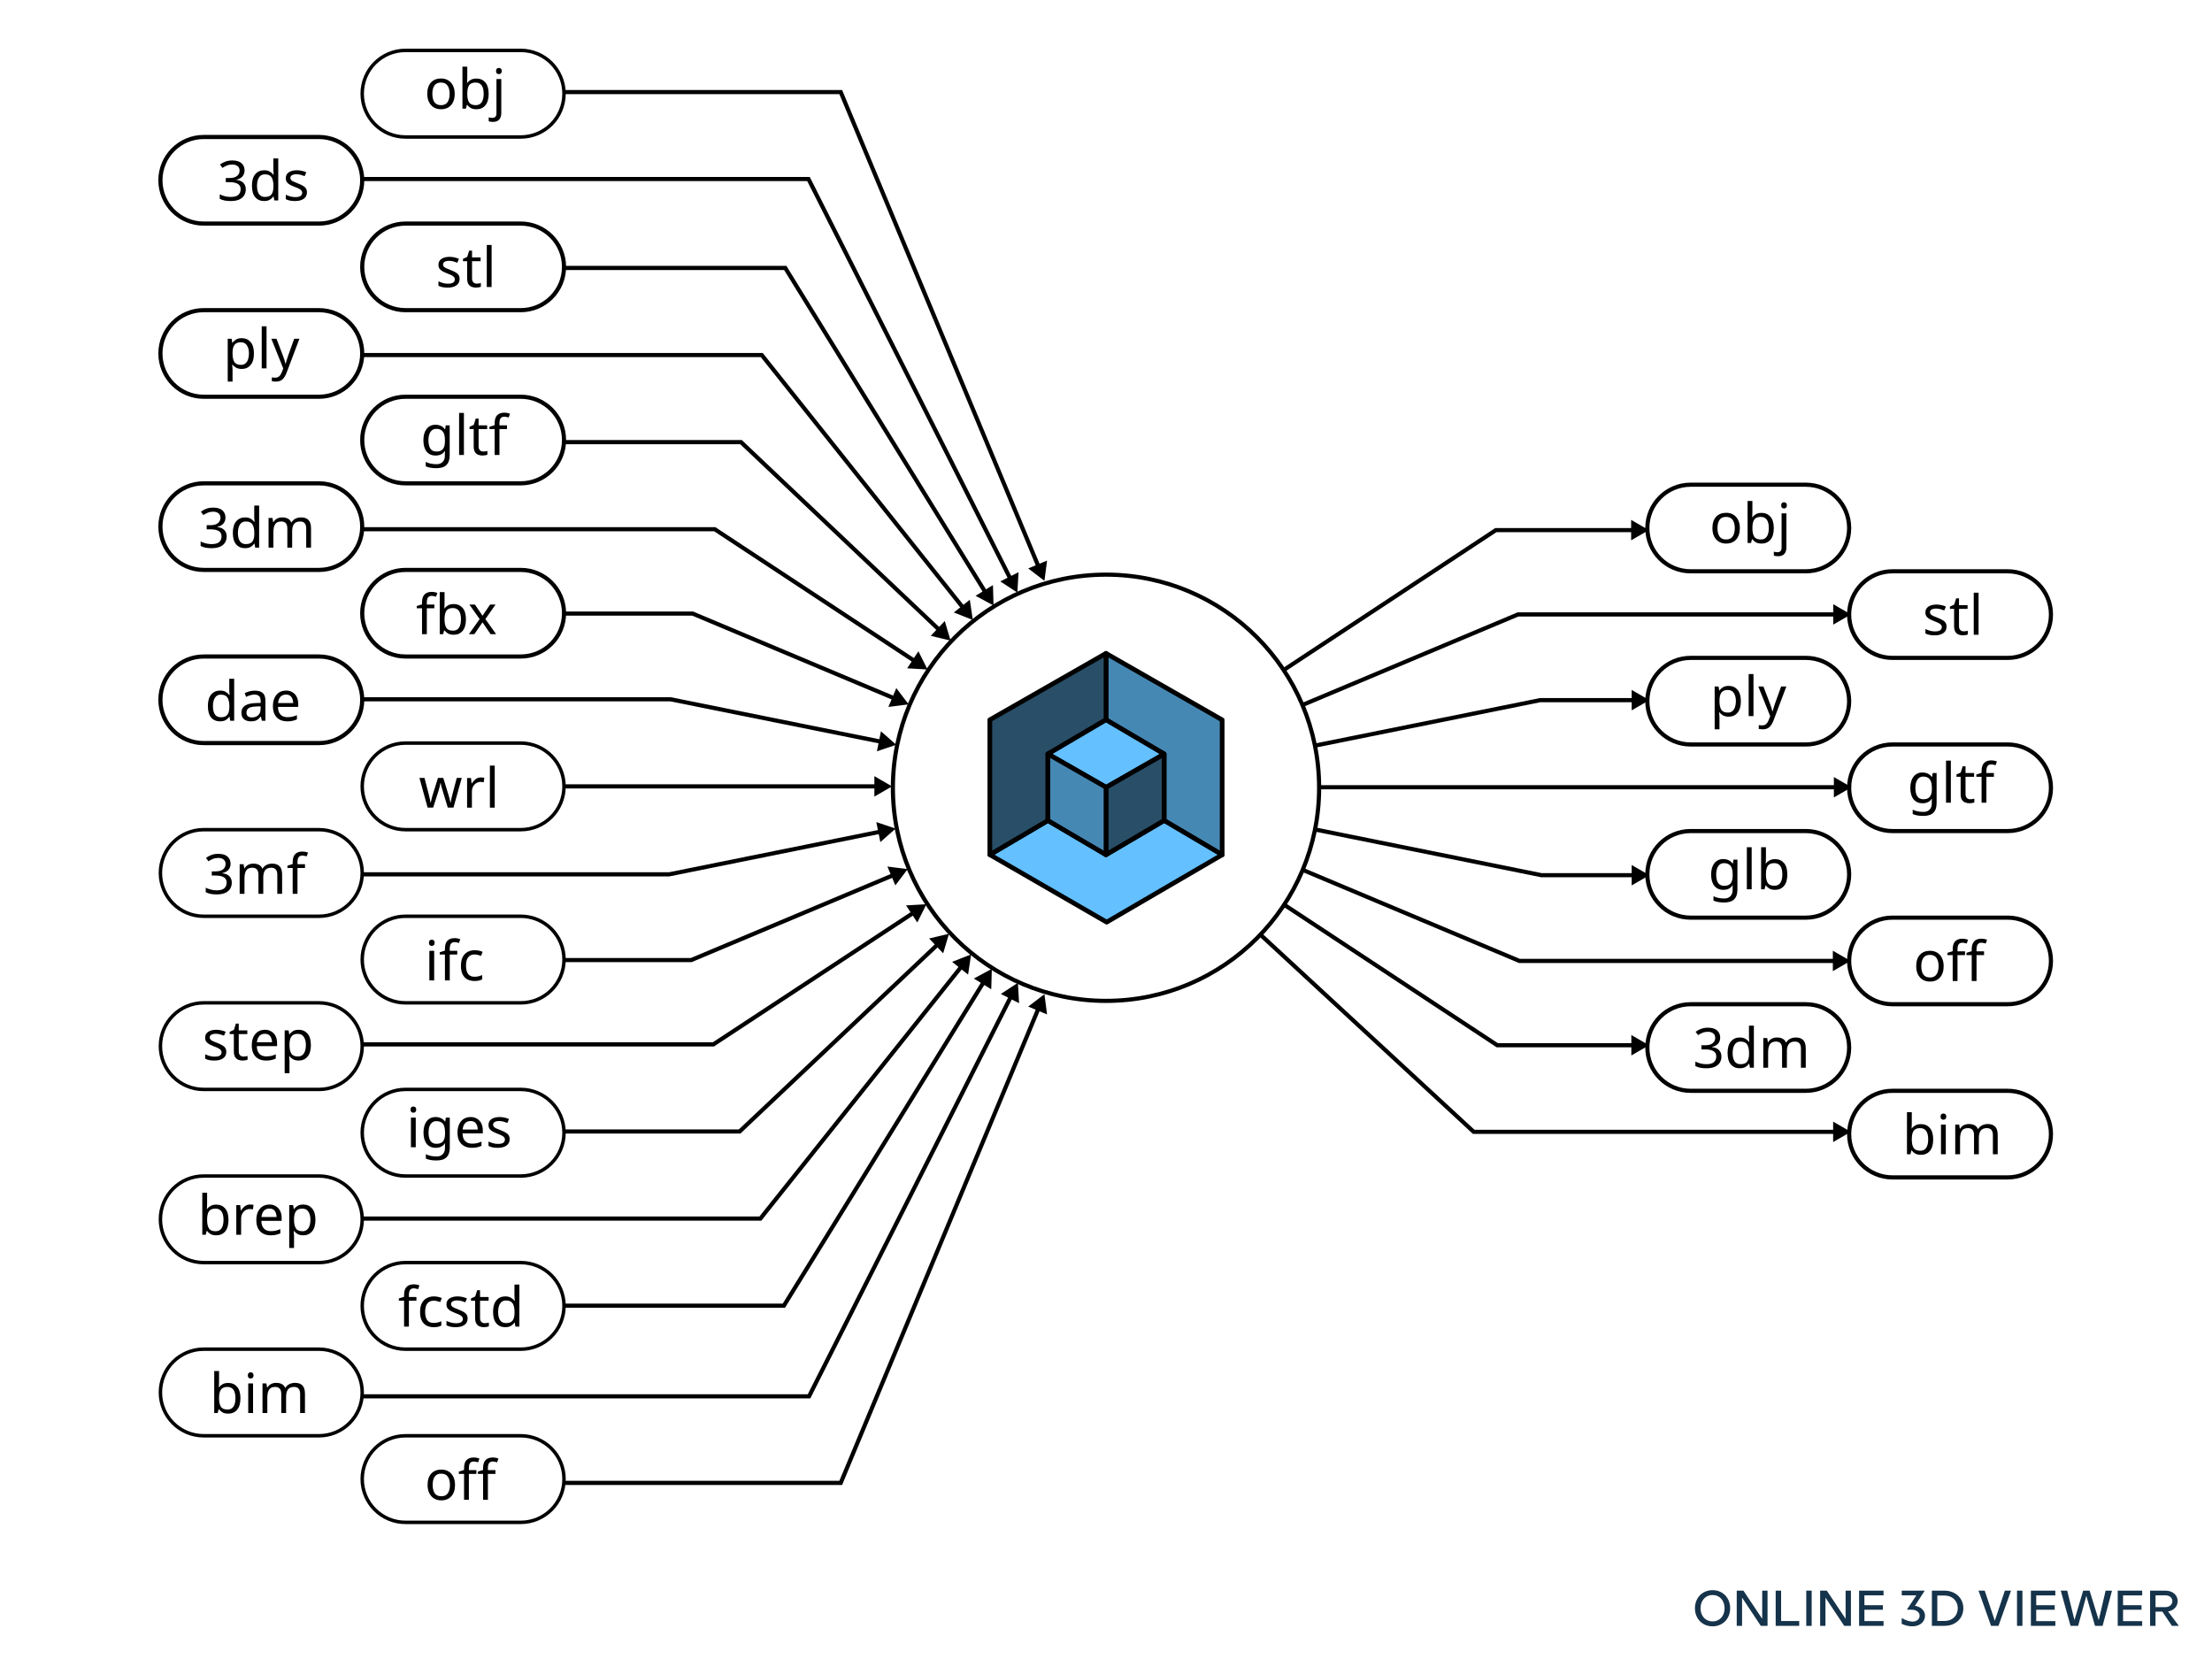
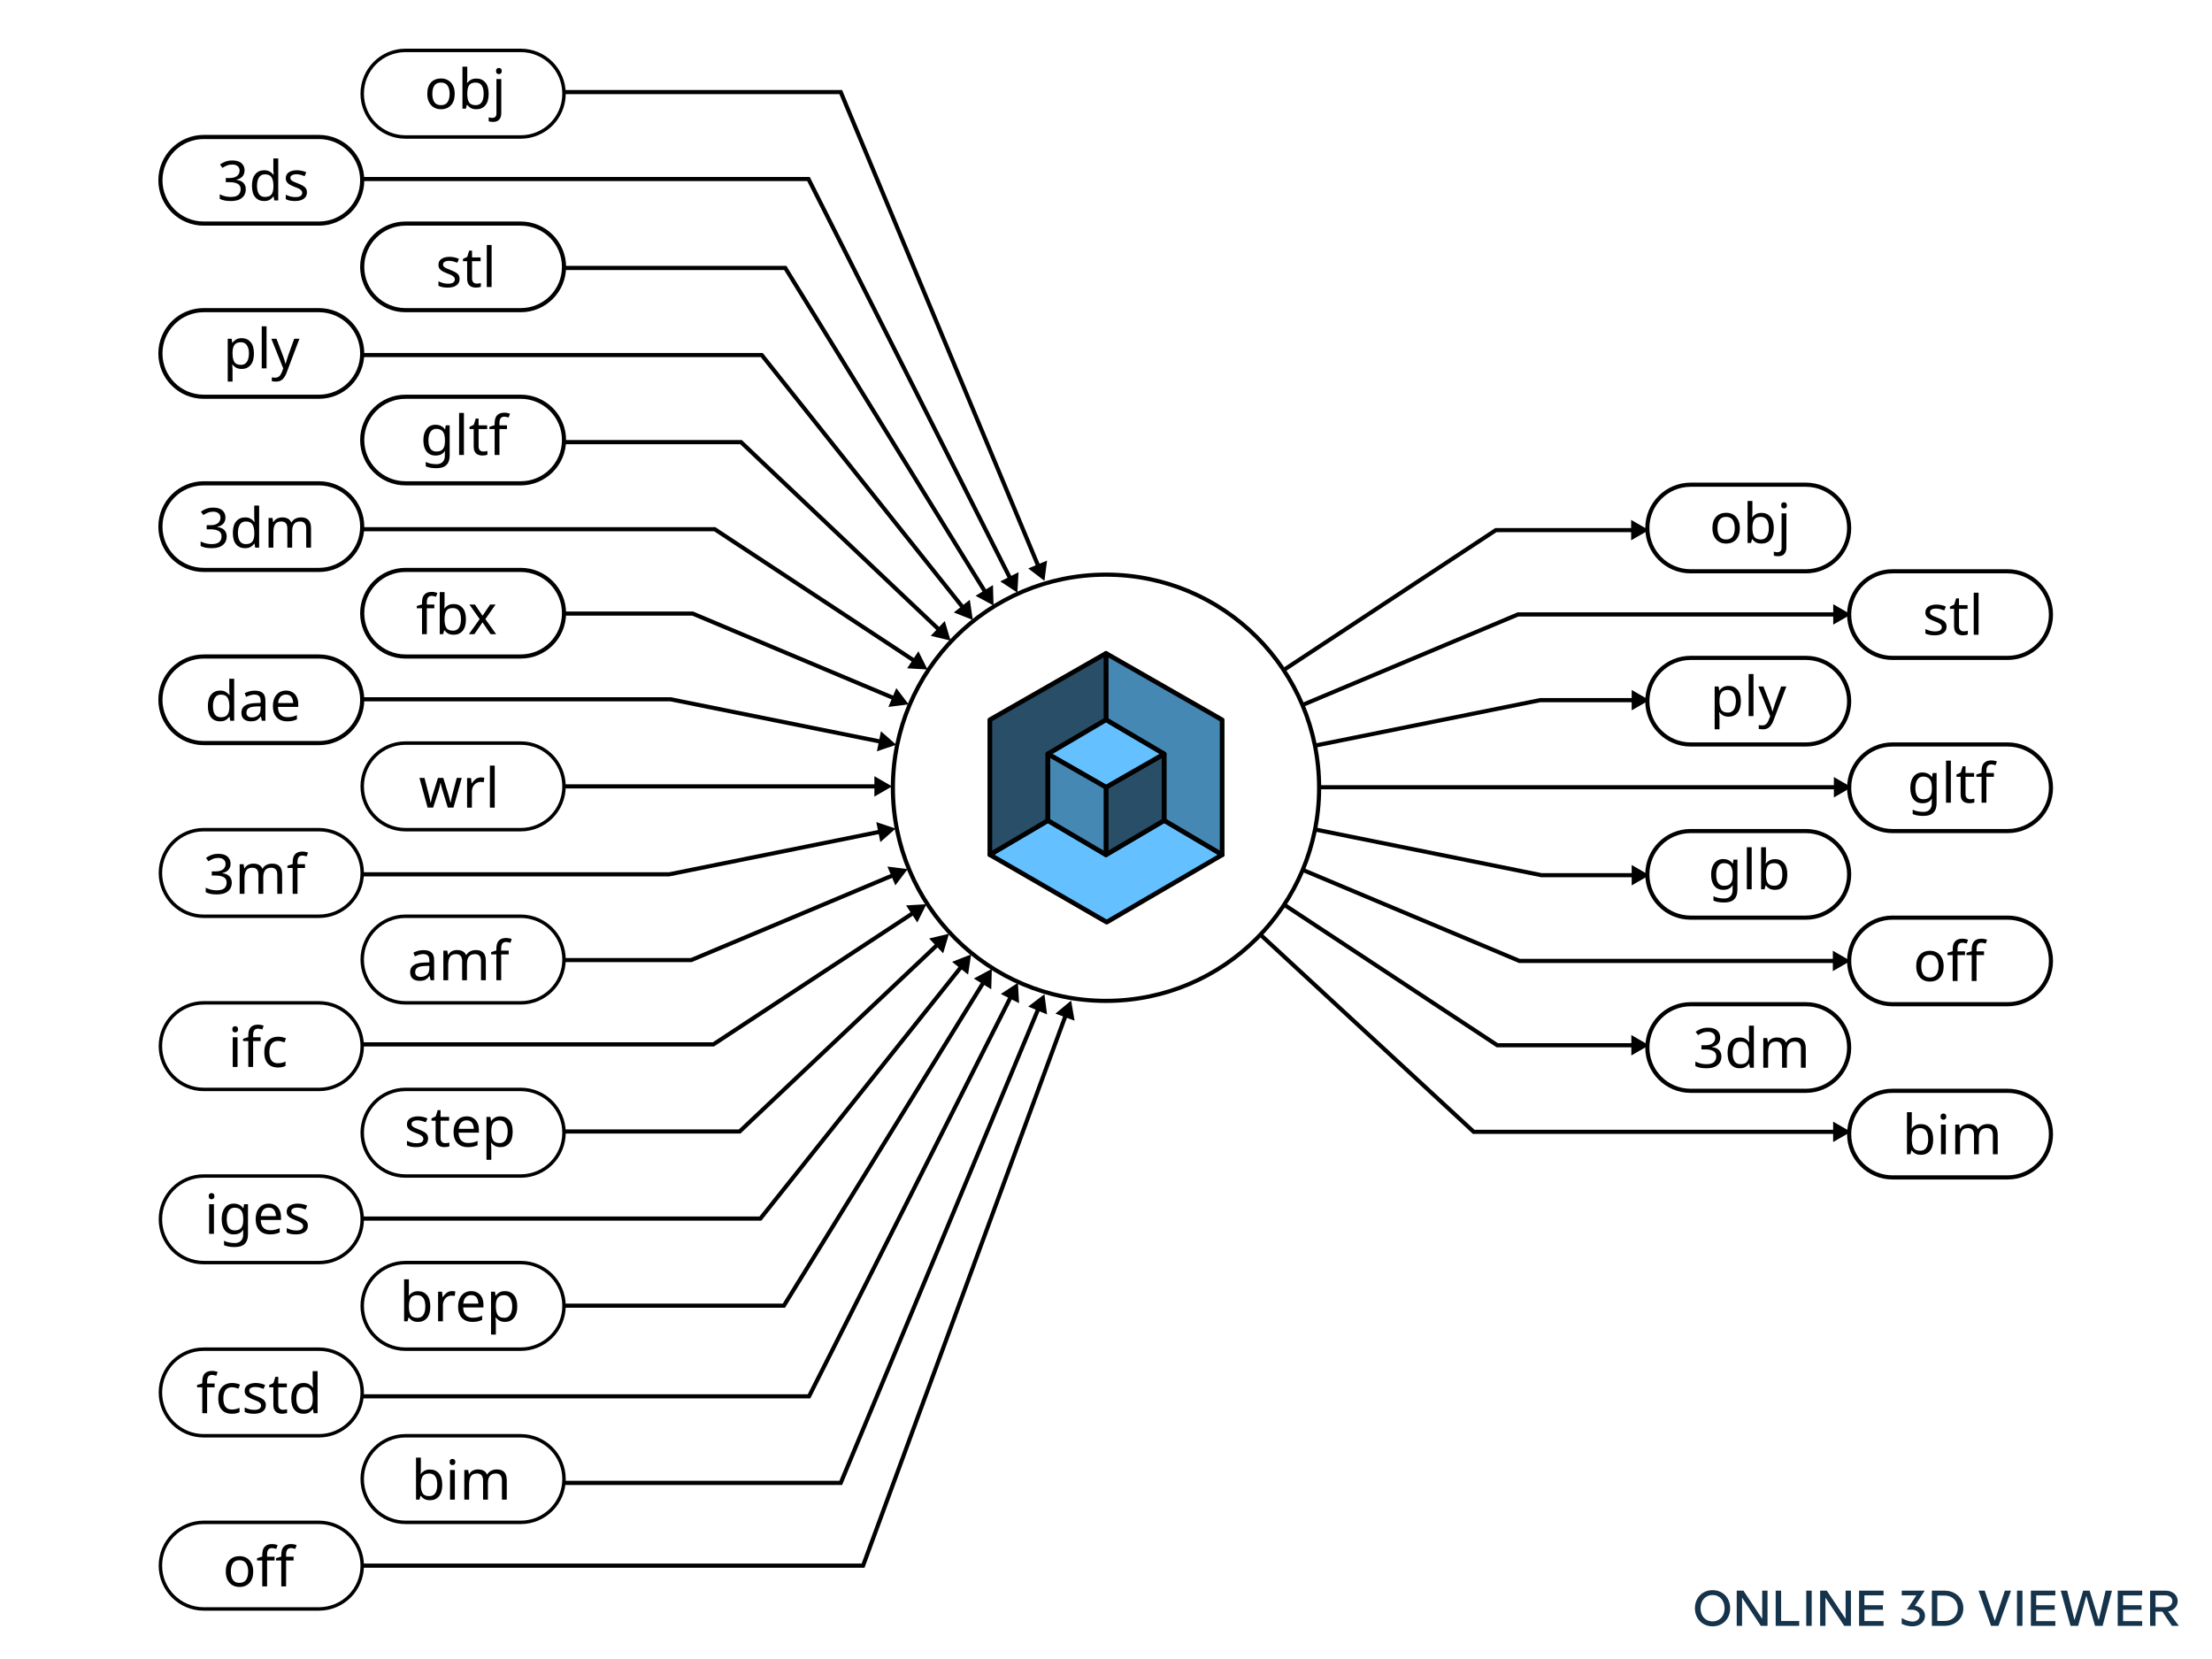
<svg xmlns="http://www.w3.org/2000/svg" xmlns:xlink="http://www.w3.org/1999/xlink" width="1600" height="1200" viewBox="0 0 423.333 317.5" version="1.1" id="svg8">
  <defs id="defs2">
    <marker style="overflow:visible" id="TriangleInM" refX="0" refY="0" orient="auto">
      <path transform="scale(-0.4)" style="fill:context-stroke;fill-rule:evenodd;stroke:context-stroke;stroke-width:1pt" d="M 5.77,0 -2.88,5 V -5 Z" id="path2125" />
    </marker>
    <marker style="overflow:visible" id="TriangleOutM" refX="0" refY="0" orient="auto">
      <path transform="scale(0.4)" style="fill:context-stroke;fill-rule:evenodd;stroke:context-stroke;stroke-width:1pt" d="M 5.77,0 -2.88,5 V -5 Z" id="path2134" />
    </marker>
    <marker orient="auto" refY="0" refX="0" id="Arrow1Lend" style="overflow:visible">
      <path id="path1038" d="M 0,0 5,-5 -12.5,0 5,5 Z" style="fill:#000000;fill-opacity:1;fill-rule:evenodd;stroke:#000000;stroke-width:1pt;stroke-opacity:1" transform="matrix(-0.8,0,0,-0.8,-10,0)" />
    </marker>
    <clipPath id="d-5">
      <use id="use923" xlink:href="#c" overflow="visible" height="100%" width="100%" style="overflow:visible" x="0" y="0" />
    </clipPath>
    <path d="M -5,-1 H 57 V 61 H -5 Z" id="a" />
    <path d="M -5,-1 H 57 V 61 H -5 Z" id="c" />
    <clipPath id="d-5-3">
      <use width="100%" height="100%" overflow="visible" xlink:href="#c-1" id="use973" x="0" y="0" />
    </clipPath>
    <path id="a-3" d="M -5,-1 H 57 V 61 H -5 Z" />
    <path id="c-1" d="M -5,-1 H 57 V 61 H -5 Z" />
    <path id="a-7" d="M -5,-1 H 57 V 61 H -5 Z" />
    <clipPath id="d-5-35">
      <use width="100%" height="100%" overflow="visible" xlink:href="#c-0" id="use13428" x="0" y="0" />
    </clipPath>
    <path id="a-85" d="M -5,-1 H 57 V 61 H -5 Z" />
    <path id="c-0" d="M -5,-1 H 57 V 61 H -5 Z" />
    <path d="M -5,-1 H 57 V 61 H -5 Z" id="a-1" />
    <clipPath id="d-5-6">
      <use id="use14218" xlink:href="#c-7" overflow="visible" height="100%" width="100%" style="overflow:visible" x="0" y="0" />
    </clipPath>
    <path d="M -5,-1 H 57 V 61 H -5 Z" id="a-85-9" />
    <path d="M -5,-1 H 57 V 61 H -5 Z" id="c-7" />
    <marker style="overflow:visible" id="TriangleOutM-5" refX="0" refY="0" orient="auto">
      <path transform="scale(0.4)" style="fill:context-stroke;fill-rule:evenodd;stroke:context-stroke;stroke-width:1pt" d="M 5.77,0 -2.88,5 V -5 Z" id="path2134-5" />
    </marker>
    <marker style="overflow:visible" id="TriangleOutM-5-0" refX="0" refY="0" orient="auto">
      <path transform="scale(0.4)" style="fill:context-stroke;fill-rule:evenodd;stroke:context-stroke;stroke-width:1pt" d="M 5.77,0 -2.88,5 V -5 Z" id="path2134-5-5" />
    </marker>
    <marker style="overflow:visible" id="TriangleInM-4" refX="0" refY="0" orient="auto">
      <path transform="scale(-0.4)" style="fill:context-stroke;fill-rule:evenodd;stroke:context-stroke;stroke-width:1pt" d="M 5.77,0 -2.88,5 V -5 Z" id="path2125-1" />
    </marker>
    <marker style="overflow:visible" id="TriangleInM-1" refX="0" refY="0" orient="auto">
      <path transform="scale(-0.4)" style="fill:context-stroke;fill-rule:evenodd;stroke:context-stroke;stroke-width:1pt" d="M 5.77,0 -2.88,5 V -5 Z" id="path2125-11" />
    </marker>
    <defs id="defs979">
      <path id="path1015" d="M -5,-1 H 57 V 61 H -5 Z" />
    </defs>
    <clipPath id="b">
      <use width="100%" height="100%" overflow="visible" xlink:href="#a-3" id="use981" x="0" y="0" />
    </clipPath>
    <defs id="defs985">
      <path id="path1020" d="M -5,-1 H 57 V 61 H -5 Z" />
    </defs>
    <clipPath id="d">
      <use width="100%" height="100%" overflow="visible" xlink:href="#c-1" id="use987" x="0" y="0" />
    </clipPath>
    <marker style="overflow:visible" id="TriangleOutM-5-0-3" refX="0" refY="0" orient="auto">
      <path transform="scale(0.4)" style="fill:context-stroke;fill-rule:evenodd;stroke:context-stroke;stroke-width:1pt" d="M 5.77,0 -2.88,5 V -5 Z" id="path2134-5-5-1" />
    </marker>
+     <marker style="overflow:visible" id="TriangleOutM-5-0-3-9" refX="0" refY="0" orient="auto">
+       <path transform="scale(0.4)" style="fill:context-stroke;fill-rule:evenodd;stroke:context-stroke;stroke-width:1pt" d="M 5.77,0 -2.88,5 V -5 Z" id="path2134-5-5-1-5" />
+     </marker>
  </defs>
  <g id="layer1" transform="translate(0,-191.1667)">
-     <rect style="fill:#ffffff;fill-opacity:1;fill-rule:nonzero;stroke:none;stroke-width:0.374;stroke-linecap:round;stroke-linejoin:round;stroke-miterlimit:4;stroke-dasharray:none;stroke-dashoffset:0;stroke-opacity:1;paint-order:normal" id="rect14283" width="423.333" height="317.5" x="4.1088867e-08" y="191.167" />
+     <rect style="fill:#ffffff;fill-opacity:1;fill-rule:nonzero;stroke:none;stroke-width:0.374;stroke-linecap:round;stroke-linejoin:round;stroke-miterlimit:4;stroke-dasharray:none;stroke-dashoffset:0;stroke-opacity:1;paint-order:normal" id="rect14283" width="423.333" height="317.5" x="-5.0862632e-06" y="191.167" />
    <rect style="fill:#ffffff;stroke:#000000;stroke-width:0.794;stroke-linecap:round;stroke-linejoin:round;stroke-miterlimit:4;stroke-dasharray:none;stroke-opacity:1" id="rect975-5-6" width="38.62" height="16.571" x="315.271" y="283.931" ry="8.285" />
    <rect style="fill:#ffffff;stroke:#000000;stroke-width:0.794;stroke-linecap:round;stroke-linejoin:round;stroke-miterlimit:4;stroke-dasharray:none;stroke-opacity:1" id="rect975-0-6" width="38.62" height="16.571" x="315.271" y="317.073" ry="8.285" />
    <rect style="fill:#ffffff;stroke:#000000;stroke-width:0.794;stroke-linecap:round;stroke-linejoin:round;stroke-miterlimit:4;stroke-dasharray:none;stroke-opacity:1" id="rect975-3-0" width="38.62" height="16.571" x="315.271" y="350.214" ry="8.285" />
    <rect style="fill:#ffffff;stroke:#000000;stroke-width:0.794;stroke-linecap:round;stroke-linejoin:round;stroke-miterlimit:4;stroke-dasharray:none;stroke-opacity:1" id="rect975-65-5" width="38.62" height="16.571" x="315.271" y="383.356" ry="8.285" />
    <rect style="fill:#ffffff;stroke:#000000;stroke-width:0.794;stroke-linecap:round;stroke-linejoin:round;stroke-miterlimit:4;stroke-dasharray:none;stroke-opacity:1" id="rect975-2-2" width="38.62" height="16.571" x="353.891" y="366.785" ry="8.285" />
    <rect style="fill:#ffffff;stroke:#000000;stroke-width:0.794;stroke-linecap:round;stroke-linejoin:round;stroke-miterlimit:4;stroke-dasharray:none;stroke-opacity:1" id="rect975-6-0" width="38.62" height="16.571" x="353.891" y="300.502" ry="8.285" />
    <rect style="fill:#ffffff;stroke:#000000;stroke-width:0.794;stroke-linecap:round;stroke-linejoin:round;stroke-miterlimit:4;stroke-dasharray:none;stroke-opacity:1" id="rect975-1-6" width="38.62" height="16.571" x="353.891" y="333.644" ry="8.285" />
    <rect style="fill:#ffffff;stroke:#000000;stroke-width:0.794;stroke-linecap:round;stroke-linejoin:round;stroke-miterlimit:4;stroke-dasharray:none;stroke-opacity:1" id="rect975-65-5-8" width="38.62" height="16.571" x="353.891" y="399.926" ry="8.285" />
    <path style="fill:none;stroke:#000000;stroke-width:0.794;stroke-linecap:butt;stroke-linejoin:miter;stroke-miterlimit:4;stroke-dasharray:none;stroke-opacity:1;marker-start:url(#TriangleInM-1)" d="M 351.953,407.777 H 282.037 L 211.667,342.72" id="path5787-6-3-3" />
    <path style="fill:none;stroke:#000000;stroke-width:0.794;stroke-linecap:butt;stroke-linejoin:miter;stroke-miterlimit:4;stroke-dasharray:none;stroke-opacity:1;marker-end:url(#TriangleOutM)" d="m 107.784,242.446 h 42.5 l 38.676,62.677" id="path5781" />
-     <path style="fill:none;stroke:#000000;stroke-width:0.794;stroke-linecap:butt;stroke-linejoin:miter;stroke-miterlimit:4;stroke-dasharray:none;stroke-opacity:1;marker-end:url(#TriangleOutM-5)" d="M 69.187,225.432 H 154.732 l 38.957,77.13" id="path5781-4" />
+     <path style="fill:none;stroke:#000000;stroke-width:0.794;stroke-linecap:butt;stroke-linejoin:miter;stroke-miterlimit:4;stroke-dasharray:none;stroke-opacity:1;marker-end:url(#TriangleOutM-5)" d="m 69.187,225.432 h 85.545 l 38.957,77.13" id="path5781-4" />
    <path style="fill:none;stroke:#000000;stroke-width:0.794;stroke-linecap:butt;stroke-linejoin:miter;stroke-miterlimit:4;stroke-dasharray:none;stroke-opacity:1;marker-end:url(#TriangleOutM-5-0)" d="m 69.29,458.394 h 85.545 l 38.957,-77.13" id="path5781-4-8" />
-     <path style="fill:none;stroke:#000000;stroke-width:0.794;stroke-linecap:butt;stroke-linejoin:miter;stroke-miterlimit:4;stroke-dasharray:none;stroke-opacity:1;marker-end:url(#TriangleOutM)" d="m 69.41,259.114 h 76.376 l 38.988,48.932" id="path5783" />
+     <path style="fill:none;stroke:#000000;stroke-width:0.794;stroke-linecap:butt;stroke-linejoin:miter;stroke-miterlimit:4;stroke-dasharray:none;stroke-opacity:1;marker-end:url(#TriangleOutM)" d="M 69.41,259.114 H 145.785 l 38.988,48.932" id="path5783" />
    <path style="fill:none;stroke:#000000;stroke-width:0.794;stroke-linecap:butt;stroke-linejoin:miter;stroke-miterlimit:4;stroke-dasharray:none;stroke-opacity:1;marker-end:url(#TriangleOutM)" d="m 107.409,275.783 h 34.407 l 38.467,36.426" id="path5785" />
    <path style="fill:none;stroke:#000000;stroke-width:0.794;stroke-linecap:butt;stroke-linejoin:miter;stroke-miterlimit:4;stroke-dasharray:none;stroke-opacity:1;marker-end:url(#TriangleOutM)" d="m 69.223,292.452 h 67.567 l 38.84,25.603" id="path5787" />
    <path style="fill:none;stroke:#000000;stroke-width:0.794;stroke-linecap:butt;stroke-linejoin:miter;stroke-miterlimit:4;stroke-dasharray:none;stroke-opacity:1;marker-end:url(#TriangleOutM)" d="m 107.861,308.591 h 24.695 l 39.261,16.503" id="path5789" />
    <path style="fill:none;stroke:#000000;stroke-width:0.794;stroke-linecap:butt;stroke-linejoin:miter;stroke-miterlimit:4;stroke-dasharray:none;stroke-opacity:1;marker-end:url(#TriangleOutM)" d="m 68.926,324.996 h 59.397 l 40.992,8.261" id="path5791" />
    <path style="fill:none;stroke:#000000;stroke-width:0.794;stroke-linecap:butt;stroke-linejoin:miter;stroke-miterlimit:4;stroke-dasharray:none;stroke-opacity:1;marker-end:url(#TriangleOutM)" d="m 107.706,441.048 h 42.313 l 38.613,-62.54" id="path5781-7" />
-     <path style="fill:none;stroke:#000000;stroke-width:0.794;stroke-linecap:butt;stroke-linejoin:miter;stroke-miterlimit:4;stroke-dasharray:none;stroke-opacity:1;marker-end:url(#TriangleOutM)" d="m 69.332,424.379 h 76.189 l 38.925,-48.794" id="path5783-5" />
+     <path style="fill:none;stroke:#000000;stroke-width:0.794;stroke-linecap:butt;stroke-linejoin:miter;stroke-miterlimit:4;stroke-dasharray:none;stroke-opacity:1;marker-end:url(#TriangleOutM)" d="M 69.332,424.379 H 145.521 l 38.925,-48.794" id="path5783-5" />
    <path style="fill:none;stroke:#000000;stroke-width:0.794;stroke-linecap:butt;stroke-linejoin:miter;stroke-miterlimit:4;stroke-dasharray:none;stroke-opacity:1;marker-end:url(#TriangleOutM)" d="m 108.08,407.71 h 33.472 l 38.427,-36.288" id="path5785-9" />
    <path style="fill:none;stroke:#000000;stroke-width:0.794;stroke-linecap:butt;stroke-linejoin:miter;stroke-miterlimit:4;stroke-dasharray:none;stroke-opacity:1;marker-end:url(#TriangleOutM)" d="M 69.332,391.042 H 136.525 L 175.419,365.459" id="path5787-6" />
    <path style="fill:none;stroke:#000000;stroke-width:0.794;stroke-linecap:butt;stroke-linejoin:miter;stroke-miterlimit:4;stroke-dasharray:none;stroke-opacity:1;marker-end:url(#TriangleOutM)" d="m 107.784,374.902 h 24.508 l 39.339,-16.529" id="path5789-7" />
    <path style="fill:none;stroke:#000000;stroke-width:0.794;stroke-linecap:butt;stroke-linejoin:miter;stroke-miterlimit:4;stroke-dasharray:none;stroke-opacity:1;marker-end:url(#TriangleOutM)" d="m 68.849,358.498 h 59.21 l 41.14,-8.31" id="path5791-9" />
    <path style="fill:none;stroke:#000000;stroke-width:0.794;stroke-linecap:butt;stroke-linejoin:miter;stroke-miterlimit:4;stroke-dasharray:none;stroke-opacity:1;marker-end:url(#TriangleOutM)" d="m 108.048,341.664 h 60.417" id="path5793" />
    <rect style="fill:#ffffff;stroke:#000000;stroke-width:0.794;stroke-linecap:round;stroke-linejoin:round;stroke-miterlimit:4;stroke-dasharray:none;stroke-opacity:1" id="rect975" width="38.62" height="16.571" x="69.321" y="233.955" ry="8.285" />
    <rect style="fill:#ffffff;stroke:#000000;stroke-width:0.662;stroke-linecap:round;stroke-linejoin:round;stroke-miterlimit:4;stroke-dasharray:none;stroke-opacity:1" id="rect975-50-0-0-9" width="38.62" height="16.571" x="69.32" y="200.813" ry="8.285" />
    <rect style="fill:#ffffff;fill-opacity:1;stroke:#000000;stroke-width:0.794;stroke-linecap:round;stroke-linejoin:round;stroke-miterlimit:4;stroke-dasharray:none;stroke-opacity:1;paint-order:normal" id="rect975-5" width="38.62" height="16.571" x="30.7" y="217.384" ry="8.285" />
    <rect style="fill:#ffffff;stroke:#000000;stroke-width:0.794;stroke-linecap:round;stroke-linejoin:round;stroke-miterlimit:4;stroke-dasharray:none;stroke-opacity:1" id="rect975-6" width="38.62" height="16.571" x="30.7" y="250.525" ry="8.285" />
    <rect style="fill:#ffffff;stroke:#000000;stroke-width:0.794;stroke-linecap:round;stroke-linejoin:round;stroke-miterlimit:4;stroke-dasharray:none;stroke-opacity:1" id="rect975-0" width="38.62" height="16.571" x="69.321" y="267.096" ry="8.285" />
    <rect style="fill:#ffffff;stroke:#000000;stroke-width:0.794;stroke-linecap:round;stroke-linejoin:round;stroke-miterlimit:4;stroke-dasharray:none;stroke-opacity:1" id="rect975-1" width="38.62" height="16.571" x="30.7" y="283.667" ry="8.285" />
    <rect style="fill:#ffffff;stroke:#000000;stroke-width:0.794;stroke-linecap:round;stroke-linejoin:round;stroke-miterlimit:4;stroke-dasharray:none;stroke-opacity:1" id="rect975-3" width="38.62" height="16.571" x="69.321" y="300.238" ry="8.285" />
    <rect style="fill:#ffffff;stroke:#000000;stroke-width:0.662;stroke-linecap:round;stroke-linejoin:round;stroke-miterlimit:4;stroke-dasharray:none;stroke-opacity:1" id="rect975-65" width="38.62" height="16.571" x="69.321" y="333.379" ry="8.285" />
    <rect style="fill:#ffffff;stroke:#000000;stroke-width:0.794;stroke-linecap:round;stroke-linejoin:round;stroke-miterlimit:4;stroke-dasharray:none;stroke-opacity:1" id="rect975-2" width="38.62" height="16.571" x="30.7" y="316.808" ry="8.285" />
    <rect style="fill:#ffffff;stroke:#000000;stroke-width:0.662;stroke-linecap:round;stroke-linejoin:round;stroke-miterlimit:4;stroke-dasharray:none;stroke-opacity:1" id="rect975-19" width="38.62" height="16.571" x="30.7" y="349.95" ry="8.285" />
    <rect style="fill:#ffffff;stroke:#000000;stroke-width:0.662;stroke-linecap:round;stroke-linejoin:round;stroke-miterlimit:4;stroke-dasharray:none;stroke-opacity:1" id="rect975-64" width="38.62" height="16.571" x="69.321" y="366.52" ry="8.285" />
    <rect style="fill:#ffffff;stroke:#000000;stroke-width:0.662;stroke-linecap:round;stroke-linejoin:round;stroke-miterlimit:4;stroke-dasharray:none;stroke-opacity:1" id="rect975-14" width="38.62" height="16.571" x="30.7" y="383.091" ry="8.285" />
    <rect style="fill:#ffffff;stroke:#000000;stroke-width:0.662;stroke-linecap:round;stroke-linejoin:round;stroke-miterlimit:4;stroke-dasharray:none;stroke-opacity:1" id="rect975-01" width="38.62" height="16.571" x="69.321" y="399.662" ry="8.285" />
    <rect style="fill:#ffffff;stroke:#000000;stroke-width:0.662;stroke-linecap:round;stroke-linejoin:round;stroke-miterlimit:4;stroke-dasharray:none;stroke-opacity:1" id="rect975-50" width="38.62" height="16.571" x="30.7" y="416.233" ry="8.285" />
    <rect style="fill:#ffffff;stroke:#000000;stroke-width:0.662;stroke-linecap:round;stroke-linejoin:round;stroke-miterlimit:4;stroke-dasharray:none;stroke-opacity:1" id="rect975-01-9" width="38.62" height="16.571" x="69.321" y="432.803" ry="8.285" />
    <rect style="fill:#ffffff;stroke:#000000;stroke-width:0.662;stroke-linecap:round;stroke-linejoin:round;stroke-miterlimit:4;stroke-dasharray:none;stroke-opacity:1" id="rect975-50-0" width="38.62" height="16.571" x="30.7" y="449.374" ry="8.285" />
    <path d="m 327.754,495.491 c -1.98,0 -3.375,1.49 -3.375,3.47 0,1.971 1.394,3.451 3.375,3.451 1.971,0 3.365,-1.48 3.365,-3.451 0,-1.98 -1.394,-3.47 -3.365,-3.47 z m 2.298,3.47 c 0,1.442 -0.904,2.509 -2.298,2.509 -1.394,0 -2.307,-1.067 -2.307,-2.509 0,-1.451 0.913,-2.538 2.307,-2.538 1.394,0 2.298,1.086 2.298,2.538 z m 7.199,-3.374 v 5.384 l -3.595,-5.384 h -1.279 v 6.73 h 1.019 v -5.403 l 3.586,5.403 h 1.288 v -6.73 z m 3.619,5.807 v -5.807 h -1.038 v 6.73 h 4.499 v -0.923 z m 4.812,-5.807 v 6.73 h 1.038 v -6.73 z m 7.53,0 v 5.384 l -3.595,-5.384 h -1.279 v 6.73 h 1.019 v -5.403 l 3.586,5.403 h 1.288 v -6.73 z m 7.262,0.904 v -0.904 h -4.682 v 6.73 h 4.682 v -0.904 h -3.663 v -2.172 h 3.538 v -0.875 h -3.538 v -1.875 z m 6.001,2 1.846,-2.856 v -0.048 h -4.364 v 0.894 h 2.797 l -1.788,2.701 v 0.048 h 0.865 c 0.913,0 1.548,0.481 1.548,1.144 0,0.654 -0.548,1.135 -1.346,1.135 -0.558,0 -1.288,-0.221 -2.087,-0.682 v 1.115 c 0.769,0.346 1.462,0.481 2.058,0.471 1.404,-0.01 2.403,-0.837 2.403,-2.029 0,-1.019 -0.836,-1.731 -1.932,-1.894 z m 5.692,-2.903 h -2.442 v 6.73 h 2.442 c 2.038,0 3.576,-1.384 3.576,-3.365 0,-1.951 -1.538,-3.365 -3.577,-3.365 z m 0.01,5.797 h -1.413 v -4.865 h 1.413 c 1.432,0 2.5,1.009 2.5,2.432 0,1.433 -1.038,2.432 -2.5,2.432 z m 11.513,-5.797 -1.923,5.759 -1.932,-5.759 h -1.182 l 2.394,6.73 h 1.423 l 2.403,-6.73 z m 2.326,0 v 6.73 h 1.038 v -6.73 z m 7.338,0.904 v -0.904 h -4.682 v 6.73 h 4.682 v -0.904 h -3.663 v -2.172 h 3.538 v -0.875 h -3.538 v -1.875 z m 9.619,-0.904 -1.317,5.634 -1.75,-5.634 h -1.231 l -1.663,5.624 -1.394,-5.624 h -1.231 l 1.875,6.73 h 1.452 l 1.567,-5.739 1.663,5.739 h 1.452 l 1.798,-6.729 z m 6.999,0.904 v -0.904 h -4.682 v 6.73 h 4.682 v -0.904 h -3.663 v -2.172 h 3.538 v -0.875 h -3.538 v -1.875 z m 5.687,5.826 h 1.326 l -2.067,-2.75 c 1.105,-0.173 1.846,-0.971 1.846,-1.99 0,-1.125 -0.952,-1.99 -2.307,-1.99 h -2.971 v 6.73 h 1.038 v -2.711 h 1.317 z m -3.134,-5.836 h 1.894 c 0.788,0 1.327,0.481 1.327,1.106 0,0.644 -0.539,1.154 -1.327,1.154 h -1.894 z" fill="#15334a" stroke-width="0.733" aria-label="ONLINE 3D VIEWER" id="path13438" />
    <path style="fill:none;stroke:#000000;stroke-width:0.794;stroke-linecap:butt;stroke-linejoin:miter;stroke-miterlimit:4;stroke-dasharray:none;stroke-opacity:1;marker-start:url(#TriangleInM)" d="m 313.295,292.617 h -27.015 l -74.877,49.377" id="path5787-1" />
-     <path style="fill:none;stroke:#000000;stroke-width:0.794;stroke-linecap:butt;stroke-linejoin:miter;stroke-miterlimit:4;stroke-dasharray:none;stroke-opacity:1;marker-start:url(#TriangleInM)" d="m 351.97,308.756 h -61.458 l -79.11,33.238" id="path5789-5" />
+     <path style="fill:none;stroke:#000000;stroke-width:0.794;stroke-linecap:butt;stroke-linejoin:miter;stroke-miterlimit:4;stroke-dasharray:none;stroke-opacity:1;marker-start:url(#TriangleInM)" d="M 351.97,308.756 H 290.512 l -79.11,33.238" id="path5789-5" />
    <path style="fill:none;stroke:#000000;stroke-width:0.794;stroke-linecap:butt;stroke-linejoin:miter;stroke-miterlimit:4;stroke-dasharray:none;stroke-opacity:1;marker-start:url(#TriangleInM)" d="m 313.399,325.16 h -18.653 l -83.344,16.834" id="path5791-8" />
    <path style="fill:none;stroke:#000000;stroke-width:0.794;stroke-linecap:butt;stroke-linejoin:miter;stroke-miterlimit:4;stroke-dasharray:none;stroke-opacity:1;marker-start:url(#TriangleInM)" d="m 313.333,391.206 h -26.789 l -74.877,-49.377" id="path5787-6-3" />
-     <path style="fill:none;stroke:#000000;stroke-width:0.794;stroke-linecap:butt;stroke-linejoin:miter;stroke-miterlimit:4;stroke-dasharray:none;stroke-opacity:1;marker-start:url(#TriangleInM)" d="M 351.896,375.067 H 290.777 L 211.667,341.829" id="path5789-7-1" />
+     <path style="fill:none;stroke:#000000;stroke-width:0.794;stroke-linecap:butt;stroke-linejoin:miter;stroke-miterlimit:4;stroke-dasharray:none;stroke-opacity:1;marker-start:url(#TriangleInM)" d="M 351.896,375.067 H 290.777 l -79.11,-33.238" id="path5789-7-1" />
    <path style="fill:none;stroke:#000000;stroke-width:0.794;stroke-linecap:butt;stroke-linejoin:miter;stroke-miterlimit:4;stroke-dasharray:none;stroke-opacity:1;marker-start:url(#TriangleInM)" d="M 313.399,358.663 H 295.01 L 211.667,341.829" id="path5791-9-1" />
    <path style="fill:none;stroke:#000000;stroke-width:0.794;stroke-linecap:butt;stroke-linejoin:miter;stroke-miterlimit:4;stroke-dasharray:none;stroke-opacity:1;marker-start:url(#TriangleInM)" d="M 352.094,341.829 H 211.667" id="path5793-4" />
    <circle style="fill:#ffffff;fill-opacity:1;stroke:#000000;stroke-width:0.794;stroke-linecap:round;stroke-linejoin:round;stroke-miterlimit:4;stroke-dasharray:none;stroke-opacity:1" id="path5021" cx="211.667" cy="341.929" r="40.786" />
-     <g stroke="#000000" stroke-linecap="round" stroke-linejoin="round" stroke-miterlimit="10" id="g1002" transform="matrix(0.8963886,0,0,0.8963886,188.3605,314.9374)">
+     <g stroke="#000000" stroke-linecap="round" stroke-linejoin="round" stroke-miterlimit="10" id="g1002" transform="matrix(0.8963886,0,0,0.8963886,188.3605,314.9375)">
      <path transform="translate(0.039092,0.02257)" d="m 38.361,22.877 -12.4,-7.3 9.2e-5,-14.177 24.8,14.2 v 28.8 l -12.4,-7.323 z" clip-path="url(#d)" fill="#4688b4" id="path990" />
      <path transform="rotate(120,26,30.082)" d="m 38.4,22.923 -12.522,-7.089 0.142,-14.4 24.78,14.166 v 28.8 l -12.522,-7.088 z" clip-path="url(#d-5-3)" fill="#64c0ff" id="path992" />
      <path d="M 26,30 V 44.4 L 38.4,37.1 V 22.9 Z" clip-path="url(#d)" fill="#294e67" id="path994" />
      <path d="M 13.6,37.1 V 22.9 L 26,15.6 V 1.423 L 1.2,15.6 v 28.8 z" clip-path="url(#d)" fill="#294e67" id="path996" />
      <path d="M 26,15.6 13.6,22.9 26,30 38.4,22.9 Z" clip-path="url(#d)" fill="#64c0ff" id="path998" />
      <path d="M 13.6,22.9 26,30 V 44.4 L 13.6,37.1 Z" clip-path="url(#d)" fill="#4688b4" id="path1000" />
    </g>
    <text xml:space="preserve" style="font-style:normal;font-variant:normal;font-weight:normal;font-stretch:normal;font-size:6.839px;line-height:1.25;font-family:Quicksand;-inkscape-font-specification:Quicksand;letter-spacing:0px;word-spacing:0px;fill:#000000;fill-opacity:1;stroke:none;stroke-width:0.513" x="32.77" y="243.668" id="text1916-9">
      <tspan id="tspan1914-0" style="stroke-width:0.513" x="32.77" y="243.668" />
    </text>
    <text xml:space="preserve" style="font-style:normal;font-variant:normal;font-weight:normal;font-stretch:normal;font-size:3.528px;line-height:1.25;font-family:Quicksand;-inkscape-font-specification:Quicksand;letter-spacing:0px;word-spacing:0px;fill:#000000;fill-opacity:1;stroke:none;stroke-width:0.265" x="18.709" y="221.635" id="text1485">
      <tspan id="tspan1483" style="stroke-width:0.265" x="18.709" y="221.635" />
    </text>
    <text xml:space="preserve" style="font-size:10.583px;line-height:1.25;font-family:Quicksand;-inkscape-font-specification:Quicksand;letter-spacing:0px;word-spacing:0px;stroke-width:0.794;stroke-miterlimit:4;stroke-dasharray:none" x="327.146" y="295.085" id="text12139-2">
      <tspan id="tspan12137-4" style="stroke-width:0.794;stroke-miterlimit:4;stroke-dasharray:none" x="327.146" y="295.085">obj</tspan>
    </text>
    <text xml:space="preserve" style="font-size:10.583px;line-height:1.25;font-family:Quicksand;-inkscape-font-specification:Quicksand;letter-spacing:0px;word-spacing:0px;stroke-width:0.794;stroke-miterlimit:4;stroke-dasharray:none" x="327.247" y="328.216" id="text14299-1">
      <tspan id="tspan14297-6" style="stroke-width:0.794;stroke-miterlimit:4;stroke-dasharray:none" x="327.247" y="328.216">ply</tspan>
    </text>
    <text xml:space="preserve" style="font-size:10.583px;line-height:1.25;font-family:Quicksand;-inkscape-font-specification:Quicksand;letter-spacing:0px;word-spacing:0px;stroke-width:0.794;stroke-miterlimit:4;stroke-dasharray:none" x="326.897" y="361.357" id="text15415-5">
      <tspan id="tspan15413-0" style="stroke-width:0.794;stroke-miterlimit:4;stroke-dasharray:none" x="326.897" y="361.357">glb</tspan>
    </text>
    <text xml:space="preserve" style="font-size:10.583px;line-height:1.25;font-family:Quicksand;-inkscape-font-specification:Quicksand;letter-spacing:0px;word-spacing:0px;stroke-width:0.794;stroke-miterlimit:4;stroke-dasharray:none" x="323.992" y="395.504" id="text16259-2">
      <tspan id="tspan16257-0" style="stroke-width:0.794;stroke-miterlimit:4;stroke-dasharray:none" x="323.992" y="395.504">3dm</tspan>
    </text>
    <text xml:space="preserve" style="font-size:10.583px;line-height:1.25;font-family:Quicksand;-inkscape-font-specification:Quicksand;letter-spacing:0px;word-spacing:0px;stroke-width:0.794;stroke-miterlimit:4;stroke-dasharray:none" x="364.052" y="412.069" id="text16259-2-0">
      <tspan id="tspan16257-0-4" style="stroke-width:0.794;stroke-miterlimit:4;stroke-dasharray:none" x="364.052" y="412.069">bim</tspan>
    </text>
    <text xml:space="preserve" style="font-size:10.583px;line-height:1.25;font-family:Quicksand;-inkscape-font-specification:Quicksand;letter-spacing:0px;word-spacing:0px;stroke-width:0.794;stroke-miterlimit:4;stroke-dasharray:none" x="366.147" y="378.912" id="text15749-3">
      <tspan id="tspan15747-2" style="stroke-width:0.794;stroke-miterlimit:4;stroke-dasharray:none" x="366.147" y="378.912">off</tspan>
    </text>
    <text xml:space="preserve" style="font-size:10.583px;line-height:1.25;font-family:Quicksand;-inkscape-font-specification:Quicksand;letter-spacing:0px;word-spacing:0px;stroke-width:0.794;stroke-miterlimit:4;stroke-dasharray:none" x="367.936" y="312.65" id="text13943-6">
      <tspan id="tspan13941-5" style="stroke-width:0.794;stroke-miterlimit:4;stroke-dasharray:none" x="367.936" y="312.65">stl</tspan>
    </text>
    <text xml:space="preserve" style="font-size:10.583px;line-height:1.25;font-family:Quicksand;-inkscape-font-specification:Quicksand;letter-spacing:0px;word-spacing:0px;stroke-width:0.794;stroke-miterlimit:4;stroke-dasharray:none" x="365.02" y="344.786" id="text14889-0">
      <tspan id="tspan14887-9" style="stroke-width:0.794;stroke-miterlimit:4;stroke-dasharray:none" x="365.02" y="344.786">gltf</tspan>
    </text>
    <text xml:space="preserve" style="font-size:10.583px;line-height:1.25;font-family:Quicksand;-inkscape-font-specification:Quicksand;letter-spacing:0px;word-spacing:0px;stroke-width:0.265" x="11.974" y="240.184" id="text36887">
      <tspan id="tspan36885" style="stroke-width:0.265" x="11.974" y="240.184" />
    </text>
    <text xml:space="preserve" style="font-size:10.583px;line-height:1.25;font-family:Quicksand;-inkscape-font-specification:Quicksand;letter-spacing:0px;word-spacing:0px;stroke-width:0.794;stroke-miterlimit:4;stroke-dasharray:none" x="41.586" y="229.532" id="text13089">
      <tspan id="tspan13087" style="stroke-width:0.794;stroke-miterlimit:4;stroke-dasharray:none" x="41.586" y="229.532">3ds</tspan>
    </text>
    <text xml:space="preserve" style="font-size:10.583px;line-height:1.25;font-family:Quicksand;-inkscape-font-specification:Quicksand;letter-spacing:0px;word-spacing:0px;stroke-width:0.794;stroke-miterlimit:4;stroke-dasharray:none;paint-order:stroke fill markers" x="81.196" y="211.967" id="text12139">
      <tspan id="tspan12137" style="stroke-width:0.794;stroke-miterlimit:4;stroke-dasharray:none;paint-order:stroke fill markers" x="81.196" y="211.967">obj</tspan>
    </text>
    <text xml:space="preserve" style="font-size:10.583px;line-height:1.25;font-family:Quicksand;-inkscape-font-specification:Quicksand;letter-spacing:0px;word-spacing:0px;stroke-width:0.794;stroke-miterlimit:4;stroke-dasharray:none" x="83.365" y="246.103" id="text13943">
      <tspan id="tspan13941" style="stroke-width:0.794;stroke-miterlimit:4;stroke-dasharray:none" x="83.365" y="246.103">stl</tspan>
    </text>
    <text xml:space="preserve" style="font-size:10.583px;line-height:1.25;font-family:Quicksand;-inkscape-font-specification:Quicksand;letter-spacing:0px;word-spacing:0px;stroke-width:0.794;stroke-miterlimit:4;stroke-dasharray:none" x="42.676" y="261.668" id="text14299">
      <tspan id="tspan14297" style="stroke-width:0.794;stroke-miterlimit:4;stroke-dasharray:none" x="42.676" y="261.668">ply</tspan>
    </text>
    <text xml:space="preserve" style="font-size:10.583px;line-height:1.25;font-family:Quicksand;-inkscape-font-specification:Quicksand;letter-spacing:0px;word-spacing:0px;stroke-width:0.794;stroke-miterlimit:4;stroke-dasharray:none" x="80.45" y="278.239" id="text14889">
      <tspan id="tspan14887" style="stroke-width:0.794;stroke-miterlimit:4;stroke-dasharray:none" x="80.45" y="278.239">gltf</tspan>
    </text>
    <text xml:space="preserve" style="font-size:10.583px;line-height:1.25;font-family:Quicksand;-inkscape-font-specification:Quicksand;letter-spacing:0px;word-spacing:0px;stroke-width:0.265" x="37.931" y="295.97" id="text16259">
      <tspan id="tspan16257" style="stroke-width:0.265" x="37.931" y="295.97">3dm</tspan>
    </text>
    <text xml:space="preserve" style="font-size:10.583px;line-height:1.25;font-family:Quicksand;-inkscape-font-specification:Quicksand;letter-spacing:0px;word-spacing:0px;stroke-width:0.265" x="79.61" y="312.535" id="text16373">
      <tspan id="tspan16371" style="stroke-width:0.265" x="79.61" y="312.535">fbx</tspan>
    </text>
    <text xml:space="preserve" style="font-size:10.583px;line-height:1.25;font-family:Quicksand;-inkscape-font-specification:Quicksand;letter-spacing:0px;word-spacing:0px;stroke-width:0.265" x="39.206" y="329.111" id="text17037">
      <tspan id="tspan17035" style="stroke-width:0.265" x="39.206" y="329.111">dae</tspan>
    </text>
    <text xml:space="preserve" style="font-size:10.583px;line-height:1.25;font-family:Quicksand;-inkscape-font-specification:Quicksand;letter-spacing:0px;word-spacing:0px;stroke-width:0.265" x="80.165" y="345.734" id="text17799">
      <tspan id="tspan17797" style="stroke-width:0.265" x="80.165" y="345.734">wrl</tspan>
    </text>
    <text xml:space="preserve" style="font-size:10.583px;line-height:1.25;font-family:Quicksand;-inkscape-font-specification:Quicksand;letter-spacing:0px;word-spacing:0px;stroke-width:0.265" x="38.905" y="362.232" id="text18133">
      <tspan id="tspan18131" style="stroke-width:0.265" x="38.905" y="362.232">3mf</tspan>
    </text>
-     <text xml:space="preserve" style="font-size:10.583px;line-height:1.25;font-family:Quicksand;-inkscape-font-specification:Quicksand;letter-spacing:0px;word-spacing:0px;stroke-width:0.265" x="81.266" y="378.802" id="text18657">
-       <tspan id="tspan18655" style="stroke-width:0.265" x="81.266" y="378.802">ifc</tspan>
-     </text>
-     <text xml:space="preserve" style="font-size:10.583px;line-height:1.25;font-family:Quicksand;-inkscape-font-specification:Quicksand;letter-spacing:0px;word-spacing:0px;stroke-width:0.265" x="38.714" y="394.027" id="text18133-6">
-       <tspan id="tspan18131-8" style="stroke-width:0.265" x="38.714" y="394.027">step</tspan>
-     </text>
-     <text xml:space="preserve" style="font-size:10.583px;line-height:1.25;font-family:Quicksand;-inkscape-font-specification:Quicksand;letter-spacing:0px;word-spacing:0px;stroke-width:0.265" x="77.738" y="410.727" id="text18657-4">
-       <tspan id="tspan18655-3" style="stroke-width:0.265" x="77.738" y="410.727">iges</tspan>
-     </text>
-     <text xml:space="preserve" style="font-size:10.583px;line-height:1.25;font-family:Quicksand;-inkscape-font-specification:Quicksand;letter-spacing:0px;word-spacing:0px;stroke-width:0.265" x="37.807" y="427.474" id="text18657-4-7">
-       <tspan id="tspan18655-3-6" style="stroke-width:0.265" x="37.807" y="427.474">brep</tspan>
+     <text xml:space="preserve" style="font-size:10.583px;line-height:1.25;font-family:Quicksand;-inkscape-font-specification:Quicksand;letter-spacing:0px;word-spacing:0px;stroke-width:0.265" x="78.006" y="378.772" id="text18133-7">
+       <tspan id="tspan18131-83" style="stroke-width:0.265" x="78.006" y="378.772">amf</tspan>
+     </text>
+     <text xml:space="preserve" style="font-size:10.583px;line-height:1.25;font-family:Quicksand;-inkscape-font-specification:Quicksand;letter-spacing:0px;word-spacing:0px;stroke-width:0.265" x="43.634" y="395.358" id="text18657">
+       <tspan id="tspan18655" style="stroke-width:0.265" x="43.634" y="395.358">ifc</tspan>
+     </text>
+     <text xml:space="preserve" style="font-size:10.583px;line-height:1.25;font-family:Quicksand;-inkscape-font-specification:Quicksand;letter-spacing:0px;word-spacing:0px;stroke-width:0.265" x="77.335" y="410.598" id="text18133-6">
+       <tspan id="tspan18131-8" style="stroke-width:0.265" x="77.335" y="410.598">step</tspan>
+     </text>
+     <text xml:space="preserve" style="font-size:10.583px;line-height:1.25;font-family:Quicksand;-inkscape-font-specification:Quicksand;letter-spacing:0px;word-spacing:0px;stroke-width:0.265" x="39.117" y="427.298" id="text18657-4">
+       <tspan id="tspan18655-3" style="stroke-width:0.265" x="39.117" y="427.298">iges</tspan>
+     </text>
+     <text xml:space="preserve" style="font-size:10.583px;line-height:1.25;font-family:Quicksand;-inkscape-font-specification:Quicksand;letter-spacing:0px;word-spacing:0px;stroke-width:0.265" x="76.428" y="444.044" id="text18657-4-7">
+       <tspan id="tspan18655-3-6" style="stroke-width:0.265" x="76.428" y="444.044">brep</tspan>
    </text>
    <path style="fill:none;stroke:#000000;stroke-width:0.794;stroke-linecap:butt;stroke-linejoin:miter;stroke-miterlimit:4;stroke-dasharray:none;stroke-opacity:1;marker-end:url(#TriangleOutM-5-0-3)" d="m 107.91,474.965 h 52.992 l 38.115,-91.451" id="path5781-4-8-4" />
+     <path style="fill:none;stroke:#000000;stroke-width:0.794;stroke-linecap:butt;stroke-linejoin:miter;stroke-miterlimit:4;stroke-dasharray:none;stroke-opacity:1;marker-end:url(#TriangleOutM-5-0-3-9)" d="m 69.321,490.801 95.854,10e-6 39.035,-106.03" id="path5781-4-8-4-9" />
    <rect style="fill:#ffffff;stroke:#000000;stroke-width:0.662;stroke-linecap:round;stroke-linejoin:round;stroke-miterlimit:4;stroke-dasharray:none;stroke-opacity:1" id="rect975-50-0-0" width="38.62" height="16.571" x="69.321" y="465.945" ry="8.285" />
-     <text xml:space="preserve" style="font-size:10.583px;line-height:1.25;font-family:Quicksand;-inkscape-font-specification:Quicksand;letter-spacing:0px;word-spacing:0px;stroke-width:0.265" x="40.094" y="461.6" id="text18657-4-9">
-       <tspan id="tspan18655-3-9" style="stroke-width:0.265" x="40.094" y="461.6">bim</tspan>
-     </text>
-     <text xml:space="preserve" style="font-size:10.583px;line-height:1.25;font-family:Quicksand;-inkscape-font-specification:Quicksand;letter-spacing:0px;word-spacing:0px;stroke-width:0.265" x="76.177" y="445.055" id="text18657-4-9-5">
-       <tspan id="tspan18655-3-9-3" style="stroke-width:0.265" x="76.177" y="445.055">fcstd</tspan>
+     <rect style="fill:#ffffff;stroke:#000000;stroke-width:0.662;stroke-linecap:round;stroke-linejoin:round;stroke-miterlimit:4;stroke-dasharray:none;stroke-opacity:1" id="rect975-50-0-0-6" width="38.62" height="16.571" x="30.7" y="482.515" ry="8.285" />
+     <text xml:space="preserve" style="font-size:10.583px;line-height:1.25;font-family:Quicksand;-inkscape-font-specification:Quicksand;letter-spacing:0px;word-spacing:0px;stroke-width:0.265" x="78.714" y="478.17" id="text18657-4-9">
+       <tspan id="tspan18655-3-9" style="stroke-width:0.265" x="78.714" y="478.17">bim</tspan>
+     </text>
+     <text xml:space="preserve" style="font-size:10.583px;line-height:1.25;font-family:Quicksand;-inkscape-font-specification:Quicksand;letter-spacing:0px;word-spacing:0px;stroke-width:0.265" x="37.557" y="461.625" id="text18657-4-9-5">
+       <tspan id="tspan18655-3-9-3" style="stroke-width:0.265" x="37.557" y="461.625">fcstd</tspan>
    </text>
    <path style="fill:none;stroke:#000000;stroke-width:0.794;stroke-linecap:butt;stroke-linejoin:miter;stroke-miterlimit:4;stroke-dasharray:none;stroke-opacity:1;marker-end:url(#TriangleOutM-5-0-3)" d="m 107.91,208.791 h 52.992 l 38.115,91.451" id="path2155" />
-     <text xml:space="preserve" style="font-size:10.583px;line-height:1.25;font-family:Quicksand;-inkscape-font-specification:Quicksand;letter-spacing:0px;word-spacing:0px;stroke-width:0.794;stroke-miterlimit:4;stroke-dasharray:none" x="81.254" y="478.196" id="text15749">
-       <tspan id="tspan15747" style="stroke-width:0.794;stroke-miterlimit:4;stroke-dasharray:none" x="81.254" y="478.196">off</tspan>
+     <text xml:space="preserve" style="font-size:10.583px;line-height:1.25;font-family:Quicksand;-inkscape-font-specification:Quicksand;letter-spacing:0px;word-spacing:0px;stroke-width:0.794;stroke-miterlimit:4;stroke-dasharray:none" x="42.634" y="494.767" id="text15749">
+       <tspan id="tspan15747" style="stroke-width:0.794;stroke-miterlimit:4;stroke-dasharray:none" x="42.634" y="494.767">off</tspan>
    </text>
  </g>
</svg>
